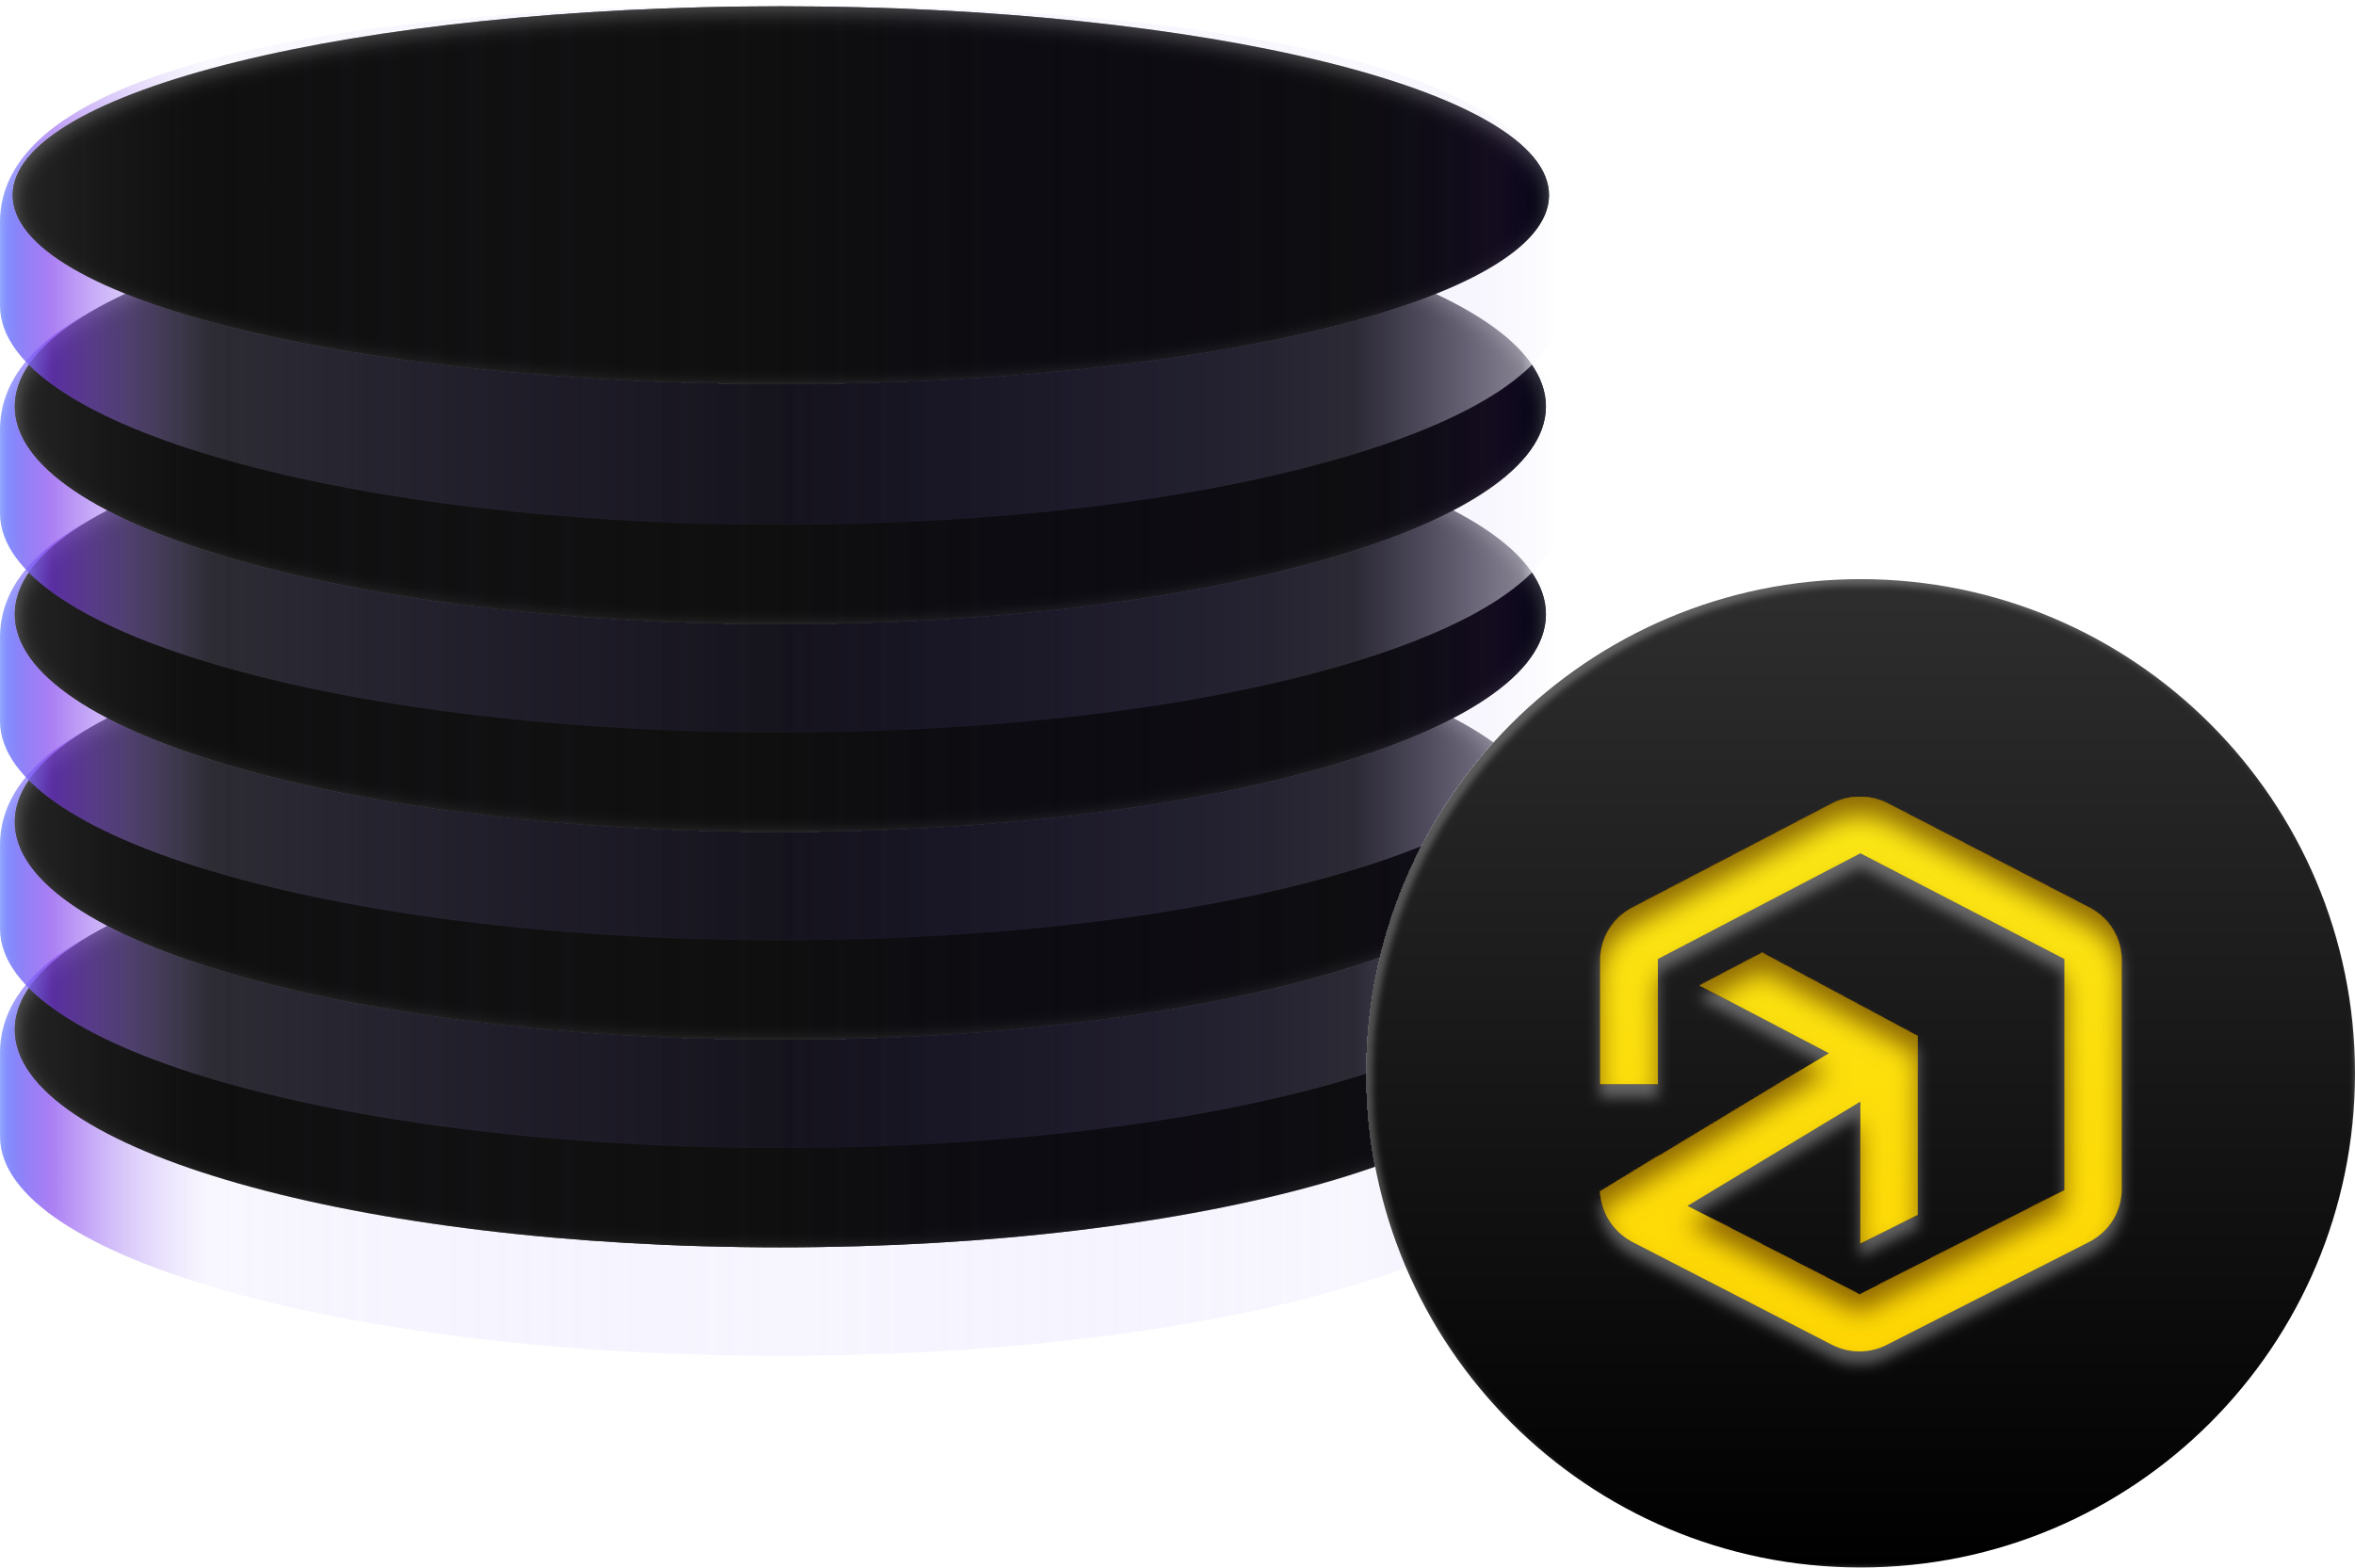
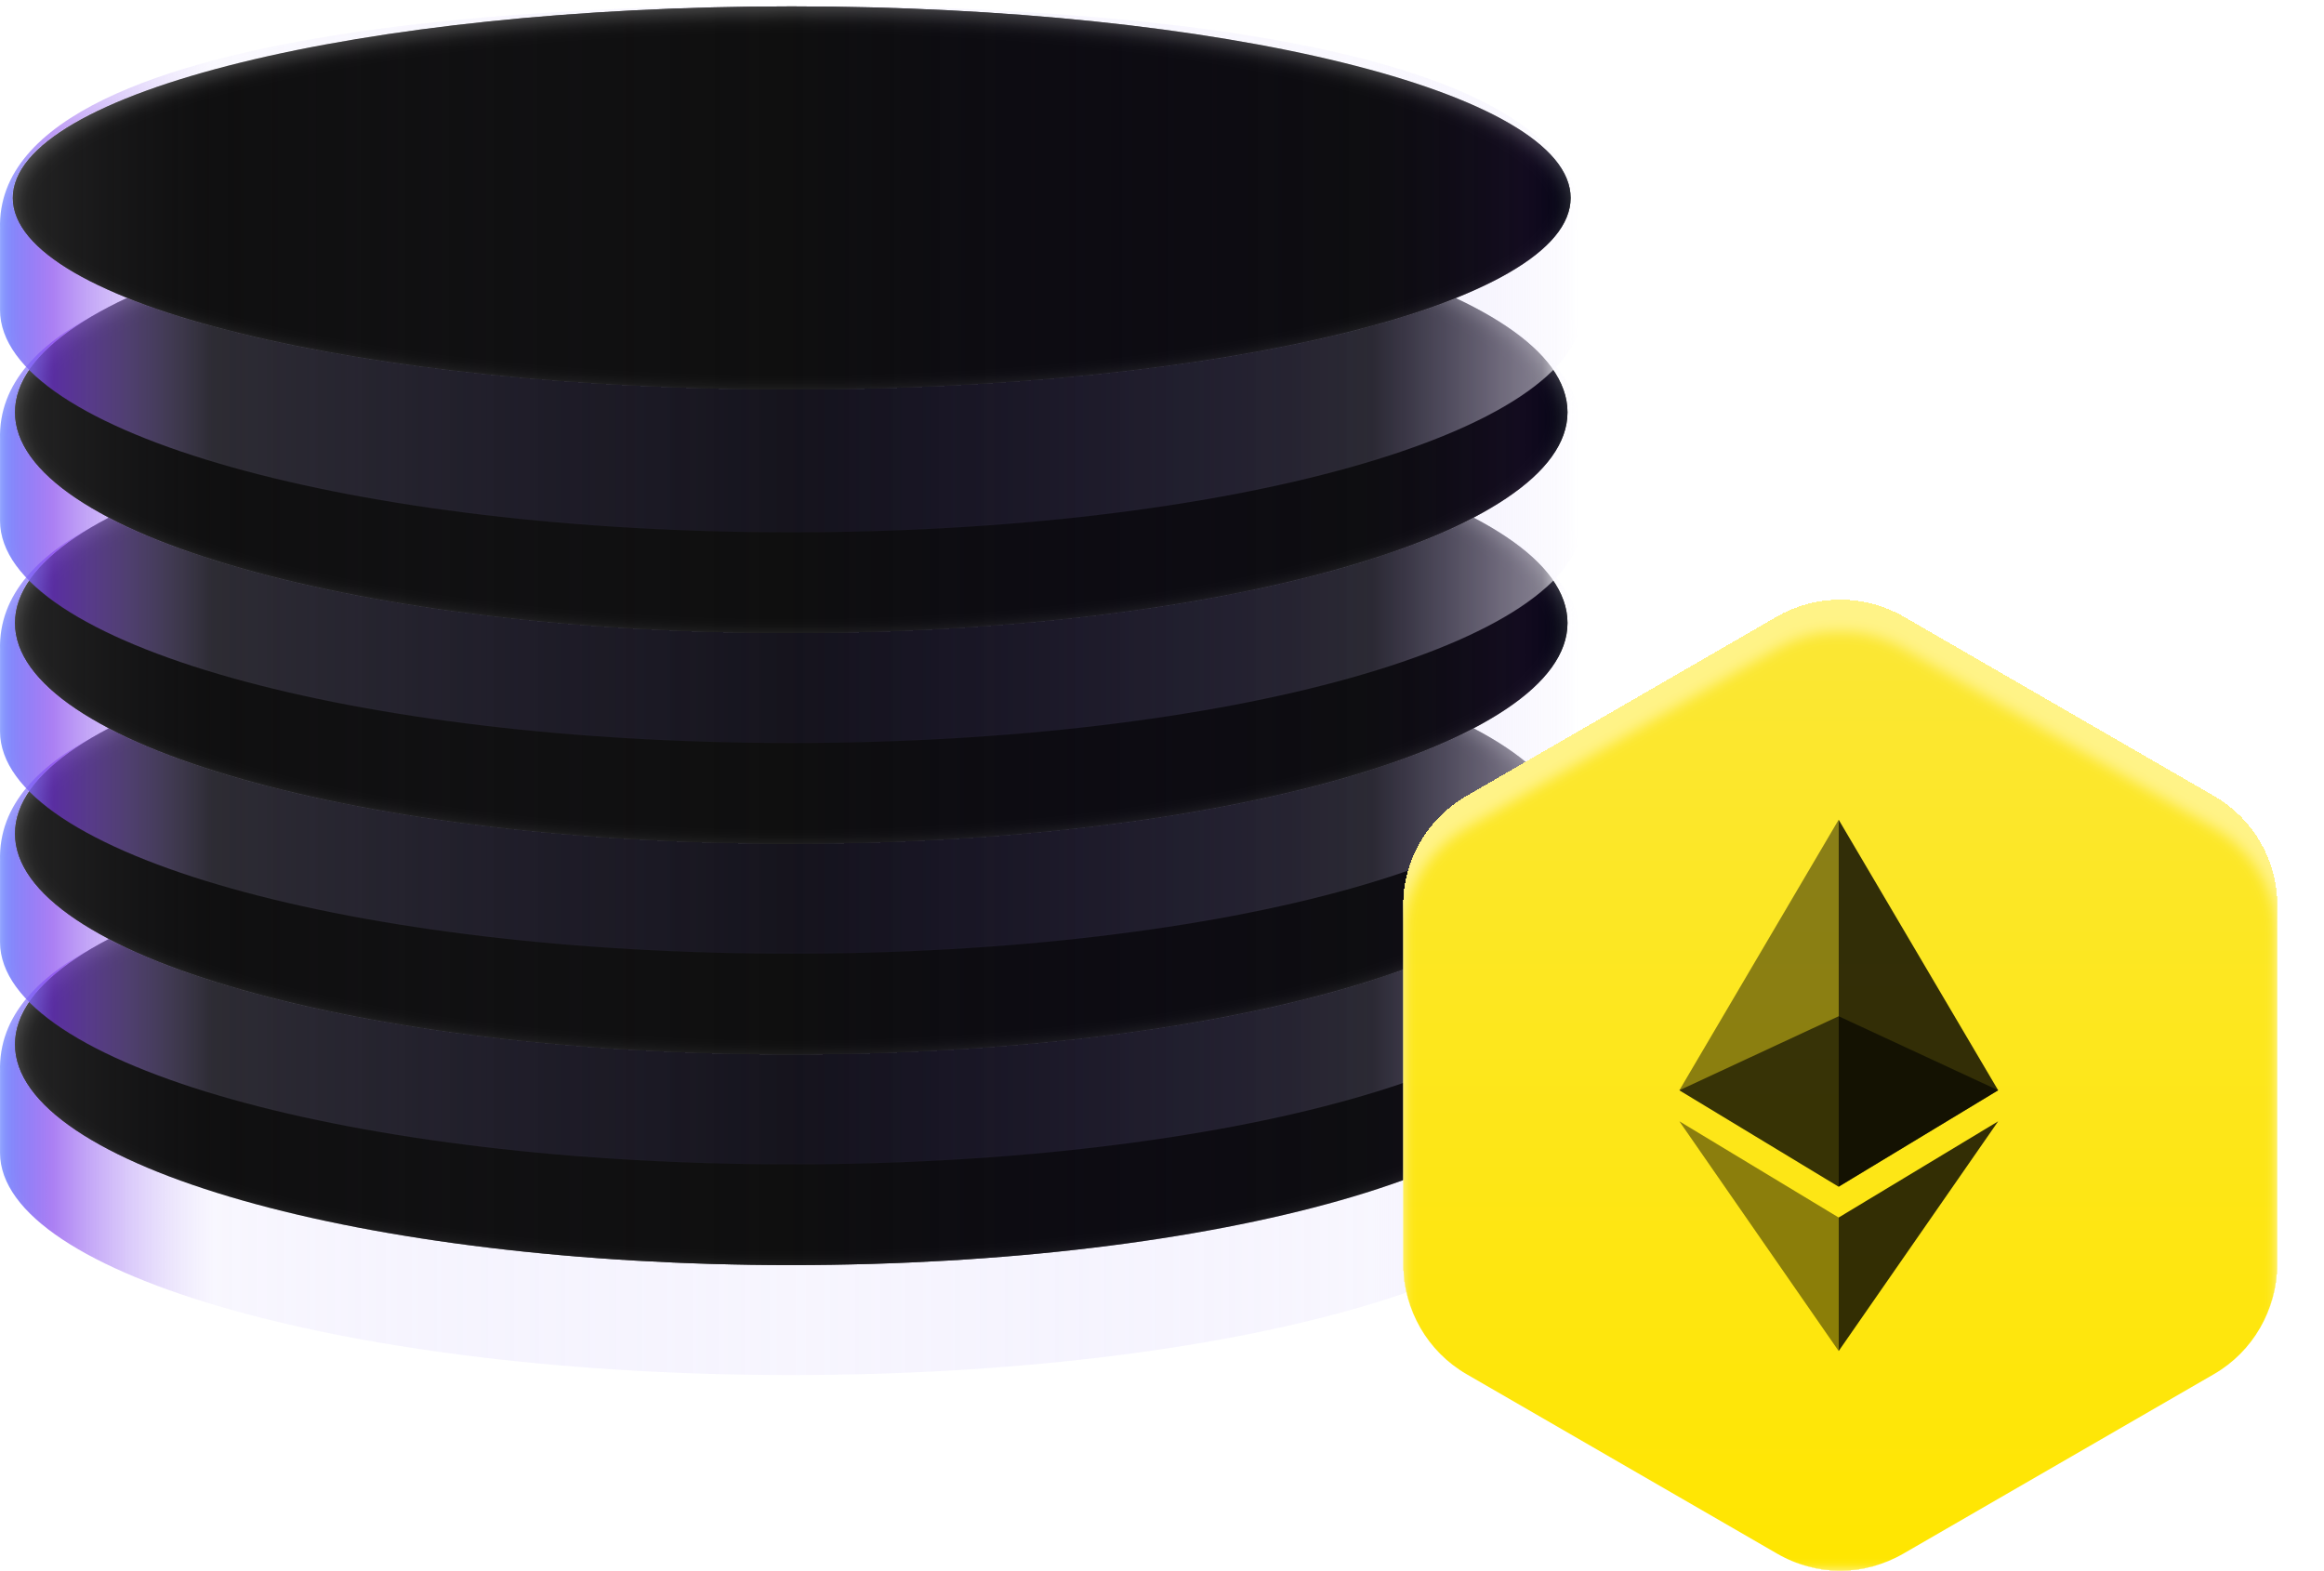
- <svg xmlns="http://www.w3.org/2000/svg" fill="none" viewBox="0 0 374 249">
+ <svg xmlns="http://www.w3.org/2000/svg" width="364" height="246" viewBox="0 0 364 246" fill="none">
  <g filter="url(#filter0_i)">
-     <path fill="url(#paint0_linear)" d="M247.837 167.846c1.109-35.073-105.022-34.961-123.914-34.961-18.892 0-125.023-.112-123.914 34.961H.004v12.712c0 19.227 55.48 34.814 123.919 34.814s123.919-15.587 123.919-34.814v-12.712h-.005z" />
-   </g>
-   <g filter="url(#filter1_i)">
-     <ellipse cx="123.922" cy="163.573" fill="#0F0F0F" rx="121.589" ry="34.573" />
-     <ellipse cx="123.922" cy="163.573" fill="url(#paint1_linear)" rx="121.589" ry="34.573" />
+     <path d="M247.837 167.846C248.946 132.773 142.815 132.885 123.923 132.885C105.031 132.885 -1.1 132.773 0.009 167.846H0.004L0.004 180.558C0.004 199.785 55.484 215.372 123.923 215.372C192.362 215.372 247.842 199.785 247.842 180.558V167.846H247.837Z" fill="url(#paint0_linear)" />
+   </g>
+   <g filter="url(#filter1_bi)">
+     <ellipse cx="123.923" cy="163.573" rx="121.589" ry="34.573" fill="#0F0F0F" />
+     <ellipse cx="123.923" cy="163.573" rx="121.589" ry="34.573" fill="url(#paint1_linear)" />
  </g>
  <g filter="url(#filter2_i)">
-     <path fill="url(#paint2_linear)" d="M247.837 134.846c1.109-35.073-105.022-34.961-123.914-34.961-18.892 0-125.023-.112-123.914 34.961H.004v12.712c0 19.227 55.48 34.814 123.919 34.814s123.919-15.587 123.919-34.814v-12.712h-.005z" />
-   </g>
-   <g filter="url(#filter3_i)">
-     <ellipse cx="123.922" cy="130.573" fill="#0F0F0F" rx="121.589" ry="34.573" />
-     <ellipse cx="123.922" cy="130.573" fill="url(#paint3_linear)" rx="121.589" ry="34.573" />
+     <path d="M247.837 134.846C248.946 99.773 142.815 99.885 123.923 99.885C105.031 99.885 -1.1 99.773 0.009 134.846H0.004L0.004 147.558C0.004 166.785 55.484 182.372 123.923 182.372C192.362 182.372 247.842 166.785 247.842 147.558V134.846H247.837Z" fill="url(#paint2_linear)" />
+   </g>
+   <g filter="url(#filter3_bi)">
+     <ellipse cx="123.923" cy="130.573" rx="121.589" ry="34.573" fill="#0F0F0F" />
+     <ellipse cx="123.923" cy="130.573" rx="121.589" ry="34.573" fill="url(#paint3_linear)" />
  </g>
  <g filter="url(#filter4_i)">
-     <path fill="url(#paint4_linear)" d="M247.837 101.846c1.109-35.073-105.022-34.961-123.914-34.961-18.892 0-125.023-.112-123.914 34.961H.004v12.712c0 19.227 55.48 34.814 123.919 34.814s123.919-15.587 123.919-34.814v-12.712h-.005z" />
-   </g>
-   <g filter="url(#filter5_i)">
-     <ellipse cx="123.922" cy="97.573" fill="#0F0F0F" rx="121.589" ry="34.573" />
-     <ellipse cx="123.922" cy="97.573" fill="url(#paint5_linear)" rx="121.589" ry="34.573" />
+     <path d="M247.837 101.846C248.946 66.773 142.815 66.885 123.923 66.885C105.031 66.885 -1.1 66.773 0.009 101.846H0.004L0.004 114.558C0.004 133.785 55.484 149.372 123.923 149.372C192.362 149.372 247.842 133.785 247.842 114.558V101.846H247.837Z" fill="url(#paint4_linear)" />
+   </g>
+   <g filter="url(#filter5_bi)">
+     <ellipse cx="123.923" cy="97.573" rx="121.589" ry="34.573" fill="#0F0F0F" />
+     <ellipse cx="123.923" cy="97.573" rx="121.589" ry="34.573" fill="url(#paint5_linear)" />
  </g>
  <g filter="url(#filter6_i)">
-     <path fill="url(#paint6_linear)" d="M247.837 68.846c1.109-35.073-105.022-34.961-123.914-34.961-18.892 0-125.023-.112-123.914 34.961H.004v12.712c0 19.227 55.48 34.814 123.919 34.814s123.919-15.587 123.919-34.814V68.846h-.005z" />
-   </g>
-   <g filter="url(#filter7_i)">
-     <ellipse cx="123.922" cy="64.573" fill="#0F0F0F" rx="121.589" ry="34.573" />
-     <ellipse cx="123.922" cy="64.573" fill="url(#paint7_linear)" rx="121.589" ry="34.573" />
+     <path d="M247.837 68.846C248.946 33.773 142.815 33.885 123.923 33.885C105.031 33.885 -1.1 33.773 0.009 68.846H0.004L0.004 81.558C0.004 100.785 55.484 116.372 123.923 116.372C192.362 116.372 247.842 100.785 247.842 81.558V68.846H247.837Z" fill="url(#paint6_linear)" />
+   </g>
+   <g filter="url(#filter7_bi)">
+     <ellipse cx="123.923" cy="64.573" rx="121.589" ry="34.573" fill="#0F0F0F" />
+     <ellipse cx="123.923" cy="64.573" rx="121.589" ry="34.573" fill="url(#paint7_linear)" />
  </g>
  <g filter="url(#filter8_i)">
-     <path fill="url(#paint8_linear)" d="M247.837 35.846C248.946.773 142.815.885 123.923.885 105.031.885-1.1.773.009 35.846H.004v12.712c0 19.227 55.48 34.814 123.919 34.814s123.919-15.587 123.919-34.814V35.846h-.005z" />
-   </g>
-   <g filter="url(#filter9_i)">
-     <ellipse cx="124" cy="31" fill="#0F0F0F" rx="122" ry="30" />
-     <ellipse cx="124" cy="31" fill="url(#paint9_linear)" rx="122" ry="30" />
+     <path d="M247.837 35.846C248.946 0.773 142.815 0.885 123.923 0.885C105.031 0.885 -1.1 0.773 0.009 35.846H0.004L0.004 48.558C0.004 67.785 55.484 83.372 123.923 83.372C192.362 83.372 247.842 67.785 247.842 48.558V35.846H247.837Z" fill="url(#paint8_linear)" />
+   </g>
+   <g filter="url(#filter9_bi)">
+     <ellipse cx="124" cy="31" rx="122" ry="30" fill="#0F0F0F" />
+     <ellipse cx="124" cy="31" rx="122" ry="30" fill="url(#paint9_linear)" />
  </g>
  <g filter="url(#filter10_i)">
-     <circle cx="295.5" cy="170.5" r="78.5" fill="url(#paint10_linear)" />
-   </g>
-   <g filter="url(#filter11_di)">
-     <path fill="url(#paint11_linear)" d="M295.329 205.634l-27.336-14.076 27.456-16.561v22.534l3.93-1.951 5.182-2.603v-28.39l-24.716-13.248-9.946 5.205 20.547 10.764-27.217 16.443v-.06l-9.112 5.56c.119 3.371 2.084 6.447 5.122 8.044l31.683 16.324a9.535 9.535 0 008.755 0l32.101-16.324c3.216-1.656 5.181-4.85 5.181-8.458v-36.256c0-3.549-1.965-6.743-5.122-8.399l-32.041-16.56a9.676 9.676 0 00-4.407-1.065 9.499 9.499 0 00-4.407 1.065l-31.743 16.56c-3.157 1.656-5.122 4.85-5.122 8.399v19.636h9.171v-19.873l32.161-16.797.119.059 32.279 16.738v36.73l-32.518 16.56z" />
-   </g>
+     <path d="M278.357 96.648C284.467 93.117 291.994 93.117 298.103 96.648L346.757 124.766C352.867 128.296 356.63 134.821 356.63 141.882V198.118C356.63 205.179 352.867 211.704 346.757 215.234L298.103 243.352C291.994 246.883 284.467 246.883 278.357 243.352L229.703 215.234C223.594 211.704 219.83 205.179 219.83 198.118V141.882C219.83 134.821 223.594 128.296 229.703 124.766L278.357 96.648Z" fill="url(#paint10_linear)" />
+   </g>
+   <path opacity="0.6" d="M287.985 185.868L312.966 170.768L287.985 159.174L263.034 170.768L287.985 185.868Z" fill="black" />
+   <path opacity="0.45" d="M287.985 159.175V128.391L263.034 170.769L287.985 185.87V159.175Z" fill="black" />
+   <path opacity="0.8" d="M287.985 185.87L312.966 170.769L287.985 128.391V159.175V185.87Z" fill="black" />
+   <path opacity="0.45" d="M287.985 190.698L263.034 175.629L287.985 211.611V190.698Z" fill="black" />
+   <path opacity="0.8" d="M312.966 175.629L287.985 190.698V211.611L312.966 175.629Z" fill="black" />
  <defs>
-     <linearGradient id="paint0_linear" x1="247.332" x2="0" y1="187.047" y2="187.047" gradientUnits="userSpaceOnUse">
-       <stop stop-color="#fff" />
-       <stop offset=".023" stop-color="#F7F5FE" stop-opacity=".505" />
-       <stop offset=".131" stop-color="#D1C8FB" stop-opacity=".15" />
-       <stop offset=".493" stop-color="#7B62F3" stop-opacity=".06" />
-       <stop offset=".865" stop-color="#D1C8FB" stop-opacity=".15" />
-       <stop offset=".966" stop-color="#7B36EC" stop-opacity=".63" />
-       <stop offset="1" stop-color="#7991FF" />
-     </linearGradient>
-     <linearGradient id="paint1_linear" x1="2.334" x2="245.511" y1="173.002" y2="173.002" gradientUnits="userSpaceOnUse">
-       <stop stop-color="#363636" stop-opacity=".58" />
-       <stop offset=".131" stop-color="#141318" stop-opacity=".15" />
-       <stop offset=".493" stop-color="#0F0F0F" />
-       <stop offset=".865" stop-color="#08041A" stop-opacity=".15" />
-       <stop offset=".966" stop-color="#180932" stop-opacity=".45" />
-       <stop offset="1" stop-color="#01030F" />
-     </linearGradient>
-     <linearGradient id="paint2_linear" x1="247.332" x2="0" y1="154.047" y2="154.047" gradientUnits="userSpaceOnUse">
-       <stop stop-color="#fff" />
-       <stop offset=".023" stop-color="#F7F5FE" stop-opacity=".505" />
-       <stop offset=".131" stop-color="#D1C8FB" stop-opacity=".15" />
-       <stop offset=".493" stop-color="#7B62F3" stop-opacity=".06" />
-       <stop offset=".865" stop-color="#D1C8FB" stop-opacity=".15" />
-       <stop offset=".966" stop-color="#7B36EC" stop-opacity=".63" />
-       <stop offset="1" stop-color="#7991FF" />
-     </linearGradient>
-     <linearGradient id="paint3_linear" x1="2.334" x2="245.511" y1="140.002" y2="140.002" gradientUnits="userSpaceOnUse">
-       <stop stop-color="#363636" stop-opacity=".58" />
-       <stop offset=".131" stop-color="#141318" stop-opacity=".15" />
-       <stop offset=".493" stop-color="#0F0F0F" />
-       <stop offset=".865" stop-color="#08041A" stop-opacity=".15" />
-       <stop offset=".966" stop-color="#180932" stop-opacity=".45" />
-       <stop offset="1" stop-color="#01030F" />
-     </linearGradient>
-     <linearGradient id="paint4_linear" x1="247.332" x2="0" y1="121.047" y2="121.047" gradientUnits="userSpaceOnUse">
-       <stop stop-color="#fff" />
-       <stop offset=".023" stop-color="#F7F5FE" stop-opacity=".505" />
-       <stop offset=".131" stop-color="#D1C8FB" stop-opacity=".15" />
-       <stop offset=".493" stop-color="#7B62F3" stop-opacity=".06" />
-       <stop offset=".865" stop-color="#D1C8FB" stop-opacity=".15" />
-       <stop offset=".966" stop-color="#7B36EC" stop-opacity=".63" />
-       <stop offset="1" stop-color="#7991FF" />
-     </linearGradient>
-     <linearGradient id="paint5_linear" x1="2.334" x2="245.511" y1="107.002" y2="107.002" gradientUnits="userSpaceOnUse">
-       <stop stop-color="#363636" stop-opacity=".58" />
-       <stop offset=".131" stop-color="#141318" stop-opacity=".15" />
-       <stop offset=".493" stop-color="#0F0F0F" />
-       <stop offset=".865" stop-color="#08041A" stop-opacity=".15" />
-       <stop offset=".966" stop-color="#180932" stop-opacity=".45" />
-       <stop offset="1" stop-color="#01030F" />
-     </linearGradient>
-     <linearGradient id="paint6_linear" x1="247.332" x2="0" y1="88.047" y2="88.047" gradientUnits="userSpaceOnUse">
-       <stop stop-color="#fff" />
-       <stop offset=".023" stop-color="#F7F5FE" stop-opacity=".505" />
-       <stop offset=".131" stop-color="#D1C8FB" stop-opacity=".15" />
-       <stop offset=".493" stop-color="#7B62F3" stop-opacity=".06" />
-       <stop offset=".865" stop-color="#D1C8FB" stop-opacity=".15" />
-       <stop offset=".966" stop-color="#7B36EC" stop-opacity=".63" />
-       <stop offset="1" stop-color="#7991FF" />
-     </linearGradient>
-     <linearGradient id="paint7_linear" x1="2.334" x2="245.511" y1="74.002" y2="74.002" gradientUnits="userSpaceOnUse">
-       <stop stop-color="#363636" stop-opacity=".58" />
-       <stop offset=".131" stop-color="#141318" stop-opacity=".15" />
-       <stop offset=".493" stop-color="#0F0F0F" />
-       <stop offset=".865" stop-color="#08041A" stop-opacity=".15" />
-       <stop offset=".966" stop-color="#180932" stop-opacity=".45" />
-       <stop offset="1" stop-color="#01030F" />
-     </linearGradient>
-     <linearGradient id="paint8_linear" x1="247.332" x2="0" y1="55.047" y2="55.047" gradientUnits="userSpaceOnUse">
-       <stop stop-color="#fff" />
-       <stop offset=".023" stop-color="#F7F5FE" stop-opacity=".505" />
-       <stop offset=".131" stop-color="#D1C8FB" stop-opacity=".15" />
-       <stop offset=".493" stop-color="#7B62F3" stop-opacity=".06" />
-       <stop offset=".865" stop-color="#D1C8FB" stop-opacity=".15" />
-       <stop offset=".966" stop-color="#7B36EC" stop-opacity=".63" />
-       <stop offset="1" stop-color="#7991FF" />
-     </linearGradient>
-     <linearGradient id="paint9_linear" x1="2" x2="246" y1="39.182" y2="39.182" gradientUnits="userSpaceOnUse">
-       <stop stop-color="#363636" stop-opacity=".58" />
-       <stop offset=".131" stop-color="#141318" stop-opacity=".15" />
-       <stop offset=".493" stop-color="#0F0F0F" />
-       <stop offset=".865" stop-color="#08041A" stop-opacity=".15" />
-       <stop offset=".966" stop-color="#180932" stop-opacity=".45" />
-       <stop offset="1" stop-color="#01030F" />
-     </linearGradient>
-     <linearGradient id="paint10_linear" x1="295.5" x2="295.5" y1="92" y2="249" gradientUnits="userSpaceOnUse">
-       <stop stop-color="#2E2E2E" />
-       <stop offset="1" />
-     </linearGradient>
-     <linearGradient id="paint11_linear" x1="295.538" x2="295.538" y1="126.557" y2="223.829" gradientUnits="userSpaceOnUse">
-       <stop stop-color="#FBE716" />
-       <stop offset="1" stop-color="#FFD500" />
-     </linearGradient>
-     <filter id="filter0_i" width="247.846" height="84.487" x="0" y="132.885" color-interpolation-filters="sRGB" filterUnits="userSpaceOnUse">
-       <feFlood flood-opacity="0" result="BackgroundImageFix" />
-       <feBlend in="SourceGraphic" in2="BackgroundImageFix" result="shape" />
-       <feColorMatrix in="SourceAlpha" result="hardAlpha" values="0 0 0 0 0 0 0 0 0 0 0 0 0 0 0 0 0 0 127 0" />
-       <feOffset dy="2" />
-       <feGaussianBlur stdDeviation="1" />
-       <feComposite in2="hardAlpha" k2="-1" k3="1" operator="arithmetic" />
-       <feColorMatrix values="0 0 0 0 1 0 0 0 0 1 0 0 0 0 1 0 0 0 0.25 0" />
-       <feBlend in2="shape" result="effect1_innerShadow" />
-     </filter>
-     <filter id="filter1_i" width="243.177" height="70.146" x="2.334" y="129" color-interpolation-filters="sRGB" filterUnits="userSpaceOnUse">
-       <feFlood flood-opacity="0" result="BackgroundImageFix" />
-       <feBlend in="SourceGraphic" in2="BackgroundImageFix" result="shape" />
-       <feColorMatrix in="SourceAlpha" result="hardAlpha" values="0 0 0 0 0 0 0 0 0 0 0 0 0 0 0 0 0 0 127 0" />
-       <feOffset dy="1" />
-       <feGaussianBlur stdDeviation="1.5" />
-       <feComposite in2="hardAlpha" k2="-1" k3="1" operator="arithmetic" />
-       <feColorMatrix values="0 0 0 0 1 0 0 0 0 1 0 0 0 0 1 0 0 0 0.26 0" />
-       <feBlend in2="shape" result="effect1_innerShadow" />
-     </filter>
-     <filter id="filter2_i" width="247.846" height="84.487" x="0" y="99.885" color-interpolation-filters="sRGB" filterUnits="userSpaceOnUse">
-       <feFlood flood-opacity="0" result="BackgroundImageFix" />
-       <feBlend in="SourceGraphic" in2="BackgroundImageFix" result="shape" />
-       <feColorMatrix in="SourceAlpha" result="hardAlpha" values="0 0 0 0 0 0 0 0 0 0 0 0 0 0 0 0 0 0 127 0" />
-       <feOffset dy="2" />
-       <feGaussianBlur stdDeviation="1" />
-       <feComposite in2="hardAlpha" k2="-1" k3="1" operator="arithmetic" />
-       <feColorMatrix values="0 0 0 0 1 0 0 0 0 1 0 0 0 0 1 0 0 0 0.25 0" />
-       <feBlend in2="shape" result="effect1_innerShadow" />
-     </filter>
-     <filter id="filter3_i" width="243.177" height="70.146" x="2.334" y="96" color-interpolation-filters="sRGB" filterUnits="userSpaceOnUse">
-       <feFlood flood-opacity="0" result="BackgroundImageFix" />
-       <feBlend in="SourceGraphic" in2="BackgroundImageFix" result="shape" />
-       <feColorMatrix in="SourceAlpha" result="hardAlpha" values="0 0 0 0 0 0 0 0 0 0 0 0 0 0 0 0 0 0 127 0" />
-       <feOffset dy="1" />
-       <feGaussianBlur stdDeviation="1.5" />
-       <feComposite in2="hardAlpha" k2="-1" k3="1" operator="arithmetic" />
-       <feColorMatrix values="0 0 0 0 1 0 0 0 0 1 0 0 0 0 1 0 0 0 0.26 0" />
-       <feBlend in2="shape" result="effect1_innerShadow" />
-     </filter>
-     <filter id="filter4_i" width="247.846" height="84.487" x="0" y="66.885" color-interpolation-filters="sRGB" filterUnits="userSpaceOnUse">
-       <feFlood flood-opacity="0" result="BackgroundImageFix" />
-       <feBlend in="SourceGraphic" in2="BackgroundImageFix" result="shape" />
-       <feColorMatrix in="SourceAlpha" result="hardAlpha" values="0 0 0 0 0 0 0 0 0 0 0 0 0 0 0 0 0 0 127 0" />
-       <feOffset dy="2" />
-       <feGaussianBlur stdDeviation="1" />
-       <feComposite in2="hardAlpha" k2="-1" k3="1" operator="arithmetic" />
-       <feColorMatrix values="0 0 0 0 1 0 0 0 0 1 0 0 0 0 1 0 0 0 0.25 0" />
-       <feBlend in2="shape" result="effect1_innerShadow" />
-     </filter>
-     <filter id="filter5_i" width="243.177" height="70.146" x="2.334" y="63" color-interpolation-filters="sRGB" filterUnits="userSpaceOnUse">
-       <feFlood flood-opacity="0" result="BackgroundImageFix" />
-       <feBlend in="SourceGraphic" in2="BackgroundImageFix" result="shape" />
-       <feColorMatrix in="SourceAlpha" result="hardAlpha" values="0 0 0 0 0 0 0 0 0 0 0 0 0 0 0 0 0 0 127 0" />
-       <feOffset dy="1" />
-       <feGaussianBlur stdDeviation="1.5" />
-       <feComposite in2="hardAlpha" k2="-1" k3="1" operator="arithmetic" />
-       <feColorMatrix values="0 0 0 0 1 0 0 0 0 1 0 0 0 0 1 0 0 0 0.26 0" />
-       <feBlend in2="shape" result="effect1_innerShadow" />
-     </filter>
-     <filter id="filter6_i" width="247.846" height="84.487" x="0" y="33.885" color-interpolation-filters="sRGB" filterUnits="userSpaceOnUse">
-       <feFlood flood-opacity="0" result="BackgroundImageFix" />
-       <feBlend in="SourceGraphic" in2="BackgroundImageFix" result="shape" />
-       <feColorMatrix in="SourceAlpha" result="hardAlpha" values="0 0 0 0 0 0 0 0 0 0 0 0 0 0 0 0 0 0 127 0" />
-       <feOffset dy="2" />
-       <feGaussianBlur stdDeviation="1" />
-       <feComposite in2="hardAlpha" k2="-1" k3="1" operator="arithmetic" />
-       <feColorMatrix values="0 0 0 0 1 0 0 0 0 1 0 0 0 0 1 0 0 0 0.25 0" />
-       <feBlend in2="shape" result="effect1_innerShadow" />
-     </filter>
-     <filter id="filter7_i" width="243.177" height="70.146" x="2.334" y="30" color-interpolation-filters="sRGB" filterUnits="userSpaceOnUse">
-       <feFlood flood-opacity="0" result="BackgroundImageFix" />
-       <feBlend in="SourceGraphic" in2="BackgroundImageFix" result="shape" />
-       <feColorMatrix in="SourceAlpha" result="hardAlpha" values="0 0 0 0 0 0 0 0 0 0 0 0 0 0 0 0 0 0 127 0" />
-       <feOffset dy="1" />
-       <feGaussianBlur stdDeviation="1.5" />
-       <feComposite in2="hardAlpha" k2="-1" k3="1" operator="arithmetic" />
-       <feColorMatrix values="0 0 0 0 1 0 0 0 0 1 0 0 0 0 1 0 0 0 0.26 0" />
-       <feBlend in2="shape" result="effect1_innerShadow" />
-     </filter>
-     <filter id="filter8_i" width="247.846" height="84.487" x="0" y=".885" color-interpolation-filters="sRGB" filterUnits="userSpaceOnUse">
-       <feFlood flood-opacity="0" result="BackgroundImageFix" />
-       <feBlend in="SourceGraphic" in2="BackgroundImageFix" result="shape" />
-       <feColorMatrix in="SourceAlpha" result="hardAlpha" values="0 0 0 0 0 0 0 0 0 0 0 0 0 0 0 0 0 0 127 0" />
-       <feOffset dy="2" />
-       <feGaussianBlur stdDeviation="1" />
-       <feComposite in2="hardAlpha" k2="-1" k3="1" operator="arithmetic" />
-       <feColorMatrix values="0 0 0 0 1 0 0 0 0 1 0 0 0 0 1 0 0 0 0.25 0" />
-       <feBlend in2="shape" result="effect1_innerShadow" />
-     </filter>
-     <filter id="filter9_i" width="244" height="61" x="2" y="1" color-interpolation-filters="sRGB" filterUnits="userSpaceOnUse">
-       <feFlood flood-opacity="0" result="BackgroundImageFix" />
-       <feBlend in="SourceGraphic" in2="BackgroundImageFix" result="shape" />
-       <feColorMatrix in="SourceAlpha" result="hardAlpha" values="0 0 0 0 0 0 0 0 0 0 0 0 0 0 0 0 0 0 127 0" />
-       <feOffset dy="1" />
-       <feGaussianBlur stdDeviation="1.5" />
-       <feComposite in2="hardAlpha" k2="-1" k3="1" operator="arithmetic" />
-       <feColorMatrix values="0 0 0 0 1 0 0 0 0 1 0 0 0 0 1 0 0 0 0.26 0" />
-       <feBlend in2="shape" result="effect1_innerShadow" />
-     </filter>
-     <filter id="filter10_i" width="158" height="158" x="217" y="92" color-interpolation-filters="sRGB" filterUnits="userSpaceOnUse">
-       <feFlood flood-opacity="0" result="BackgroundImageFix" />
-       <feBlend in="SourceGraphic" in2="BackgroundImageFix" result="shape" />
-       <feColorMatrix in="SourceAlpha" result="hardAlpha" values="0 0 0 0 0 0 0 0 0 0 0 0 0 0 0 0 0 0 127 0" />
-       <feOffset dx="1" dy="1" />
-       <feGaussianBlur stdDeviation=".5" />
-       <feComposite in2="hardAlpha" k2="-1" k3="1" operator="arithmetic" />
-       <feColorMatrix values="0 0 0 0 1 0 0 0 0 1 0 0 0 0 1 0 0 0 0.25 0" />
-       <feBlend in2="shape" result="effect1_innerShadow" />
-     </filter>
-     <filter id="filter11_di" width="86.842" height="92.126" x="252.117" y="126.557" color-interpolation-filters="sRGB" filterUnits="userSpaceOnUse">
-       <feFlood flood-opacity="0" result="BackgroundImageFix" />
-       <feColorMatrix in="SourceAlpha" values="0 0 0 0 0 0 0 0 0 0 0 0 0 0 0 0 0 0 127 0" />
-       <feOffset dy="2" />
-       <feGaussianBlur stdDeviation="1" />
-       <feColorMatrix values="0 0 0 0 1 0 0 0 0 1 0 0 0 0 1 0 0 0 0.33 0" />
-       <feBlend in2="BackgroundImageFix" result="effect1_dropShadow" />
-       <feBlend in="SourceGraphic" in2="effect1_dropShadow" result="shape" />
-       <feColorMatrix in="SourceAlpha" result="hardAlpha" values="0 0 0 0 0 0 0 0 0 0 0 0 0 0 0 0 0 0 127 0" />
-       <feOffset dy="3" />
-       <feGaussianBlur stdDeviation="2" />
-       <feComposite in2="hardAlpha" k2="-1" k3="1" operator="arithmetic" />
-       <feColorMatrix values="0 0 0 0 0.433 0 0 0 0 0.286 0 0 0 0 0 0 0 0 0.78 0" />
-       <feBlend in2="shape" result="effect2_innerShadow" />
-     </filter>
+     <filter id="filter0_i" x="0" y="132.885" width="247.846" height="84.487" filterUnits="userSpaceOnUse" color-interpolation-filters="sRGB">
+       <feFlood flood-opacity="0" result="BackgroundImageFix" />
+       <feBlend mode="normal" in="SourceGraphic" in2="BackgroundImageFix" result="shape" />
+       <feColorMatrix in="SourceAlpha" type="matrix" values="0 0 0 0 0 0 0 0 0 0 0 0 0 0 0 0 0 0 127 0" result="hardAlpha" />
+       <feOffset dy="2" />
+       <feGaussianBlur stdDeviation="1" />
+       <feComposite in2="hardAlpha" operator="arithmetic" k2="-1" k3="1" />
+       <feColorMatrix type="matrix" values="0 0 0 0 1 0 0 0 0 1 0 0 0 0 1 0 0 0 0.25 0" />
+       <feBlend mode="normal" in2="shape" result="effect1_innerShadow" />
+     </filter>
+     <filter id="filter1_bi" x="-0.666" y="126" width="249.177" height="75.146" filterUnits="userSpaceOnUse" color-interpolation-filters="sRGB">
+       <feFlood flood-opacity="0" result="BackgroundImageFix" />
+       <feGaussianBlur in="BackgroundImage" stdDeviation="1.5" />
+       <feComposite in2="SourceAlpha" operator="in" result="effect1_backgroundBlur" />
+       <feBlend mode="normal" in="SourceGraphic" in2="effect1_backgroundBlur" result="shape" />
+       <feColorMatrix in="SourceAlpha" type="matrix" values="0 0 0 0 0 0 0 0 0 0 0 0 0 0 0 0 0 0 127 0" result="hardAlpha" />
+       <feOffset dy="1" />
+       <feGaussianBlur stdDeviation="1.5" />
+       <feComposite in2="hardAlpha" operator="arithmetic" k2="-1" k3="1" />
+       <feColorMatrix type="matrix" values="0 0 0 0 1 0 0 0 0 1 0 0 0 0 1 0 0 0 0.26 0" />
+       <feBlend mode="normal" in2="shape" result="effect2_innerShadow" />
+     </filter>
+     <filter id="filter2_i" x="0" y="99.885" width="247.846" height="84.487" filterUnits="userSpaceOnUse" color-interpolation-filters="sRGB">
+       <feFlood flood-opacity="0" result="BackgroundImageFix" />
+       <feBlend mode="normal" in="SourceGraphic" in2="BackgroundImageFix" result="shape" />
+       <feColorMatrix in="SourceAlpha" type="matrix" values="0 0 0 0 0 0 0 0 0 0 0 0 0 0 0 0 0 0 127 0" result="hardAlpha" />
+       <feOffset dy="2" />
+       <feGaussianBlur stdDeviation="1" />
+       <feComposite in2="hardAlpha" operator="arithmetic" k2="-1" k3="1" />
+       <feColorMatrix type="matrix" values="0 0 0 0 1 0 0 0 0 1 0 0 0 0 1 0 0 0 0.25 0" />
+       <feBlend mode="normal" in2="shape" result="effect1_innerShadow" />
+     </filter>
+     <filter id="filter3_bi" x="-0.666" y="93" width="249.177" height="75.146" filterUnits="userSpaceOnUse" color-interpolation-filters="sRGB">
+       <feFlood flood-opacity="0" result="BackgroundImageFix" />
+       <feGaussianBlur in="BackgroundImage" stdDeviation="1.5" />
+       <feComposite in2="SourceAlpha" operator="in" result="effect1_backgroundBlur" />
+       <feBlend mode="normal" in="SourceGraphic" in2="effect1_backgroundBlur" result="shape" />
+       <feColorMatrix in="SourceAlpha" type="matrix" values="0 0 0 0 0 0 0 0 0 0 0 0 0 0 0 0 0 0 127 0" result="hardAlpha" />
+       <feOffset dy="1" />
+       <feGaussianBlur stdDeviation="1.5" />
+       <feComposite in2="hardAlpha" operator="arithmetic" k2="-1" k3="1" />
+       <feColorMatrix type="matrix" values="0 0 0 0 1 0 0 0 0 1 0 0 0 0 1 0 0 0 0.26 0" />
+       <feBlend mode="normal" in2="shape" result="effect2_innerShadow" />
+     </filter>
+     <filter id="filter4_i" x="0" y="66.885" width="247.846" height="84.487" filterUnits="userSpaceOnUse" color-interpolation-filters="sRGB">
+       <feFlood flood-opacity="0" result="BackgroundImageFix" />
+       <feBlend mode="normal" in="SourceGraphic" in2="BackgroundImageFix" result="shape" />
+       <feColorMatrix in="SourceAlpha" type="matrix" values="0 0 0 0 0 0 0 0 0 0 0 0 0 0 0 0 0 0 127 0" result="hardAlpha" />
+       <feOffset dy="2" />
+       <feGaussianBlur stdDeviation="1" />
+       <feComposite in2="hardAlpha" operator="arithmetic" k2="-1" k3="1" />
+       <feColorMatrix type="matrix" values="0 0 0 0 1 0 0 0 0 1 0 0 0 0 1 0 0 0 0.25 0" />
+       <feBlend mode="normal" in2="shape" result="effect1_innerShadow" />
+     </filter>
+     <filter id="filter5_bi" x="-0.666" y="60" width="249.177" height="75.146" filterUnits="userSpaceOnUse" color-interpolation-filters="sRGB">
+       <feFlood flood-opacity="0" result="BackgroundImageFix" />
+       <feGaussianBlur in="BackgroundImage" stdDeviation="1.5" />
+       <feComposite in2="SourceAlpha" operator="in" result="effect1_backgroundBlur" />
+       <feBlend mode="normal" in="SourceGraphic" in2="effect1_backgroundBlur" result="shape" />
+       <feColorMatrix in="SourceAlpha" type="matrix" values="0 0 0 0 0 0 0 0 0 0 0 0 0 0 0 0 0 0 127 0" result="hardAlpha" />
+       <feOffset dy="1" />
+       <feGaussianBlur stdDeviation="1.5" />
+       <feComposite in2="hardAlpha" operator="arithmetic" k2="-1" k3="1" />
+       <feColorMatrix type="matrix" values="0 0 0 0 1 0 0 0 0 1 0 0 0 0 1 0 0 0 0.26 0" />
+       <feBlend mode="normal" in2="shape" result="effect2_innerShadow" />
+     </filter>
+     <filter id="filter6_i" x="0" y="33.885" width="247.846" height="84.487" filterUnits="userSpaceOnUse" color-interpolation-filters="sRGB">
+       <feFlood flood-opacity="0" result="BackgroundImageFix" />
+       <feBlend mode="normal" in="SourceGraphic" in2="BackgroundImageFix" result="shape" />
+       <feColorMatrix in="SourceAlpha" type="matrix" values="0 0 0 0 0 0 0 0 0 0 0 0 0 0 0 0 0 0 127 0" result="hardAlpha" />
+       <feOffset dy="2" />
+       <feGaussianBlur stdDeviation="1" />
+       <feComposite in2="hardAlpha" operator="arithmetic" k2="-1" k3="1" />
+       <feColorMatrix type="matrix" values="0 0 0 0 1 0 0 0 0 1 0 0 0 0 1 0 0 0 0.25 0" />
+       <feBlend mode="normal" in2="shape" result="effect1_innerShadow" />
+     </filter>
+     <filter id="filter7_bi" x="-0.666" y="27" width="249.177" height="75.146" filterUnits="userSpaceOnUse" color-interpolation-filters="sRGB">
+       <feFlood flood-opacity="0" result="BackgroundImageFix" />
+       <feGaussianBlur in="BackgroundImage" stdDeviation="1.5" />
+       <feComposite in2="SourceAlpha" operator="in" result="effect1_backgroundBlur" />
+       <feBlend mode="normal" in="SourceGraphic" in2="effect1_backgroundBlur" result="shape" />
+       <feColorMatrix in="SourceAlpha" type="matrix" values="0 0 0 0 0 0 0 0 0 0 0 0 0 0 0 0 0 0 127 0" result="hardAlpha" />
+       <feOffset dy="1" />
+       <feGaussianBlur stdDeviation="1.5" />
+       <feComposite in2="hardAlpha" operator="arithmetic" k2="-1" k3="1" />
+       <feColorMatrix type="matrix" values="0 0 0 0 1 0 0 0 0 1 0 0 0 0 1 0 0 0 0.26 0" />
+       <feBlend mode="normal" in2="shape" result="effect2_innerShadow" />
+     </filter>
+     <filter id="filter8_i" x="0" y="0.885" width="247.846" height="84.487" filterUnits="userSpaceOnUse" color-interpolation-filters="sRGB">
+       <feFlood flood-opacity="0" result="BackgroundImageFix" />
+       <feBlend mode="normal" in="SourceGraphic" in2="BackgroundImageFix" result="shape" />
+       <feColorMatrix in="SourceAlpha" type="matrix" values="0 0 0 0 0 0 0 0 0 0 0 0 0 0 0 0 0 0 127 0" result="hardAlpha" />
+       <feOffset dy="2" />
+       <feGaussianBlur stdDeviation="1" />
+       <feComposite in2="hardAlpha" operator="arithmetic" k2="-1" k3="1" />
+       <feColorMatrix type="matrix" values="0 0 0 0 1 0 0 0 0 1 0 0 0 0 1 0 0 0 0.25 0" />
+       <feBlend mode="normal" in2="shape" result="effect1_innerShadow" />
+     </filter>
+     <filter id="filter9_bi" x="-1" y="-2" width="250" height="66" filterUnits="userSpaceOnUse" color-interpolation-filters="sRGB">
+       <feFlood flood-opacity="0" result="BackgroundImageFix" />
+       <feGaussianBlur in="BackgroundImage" stdDeviation="1.5" />
+       <feComposite in2="SourceAlpha" operator="in" result="effect1_backgroundBlur" />
+       <feBlend mode="normal" in="SourceGraphic" in2="effect1_backgroundBlur" result="shape" />
+       <feColorMatrix in="SourceAlpha" type="matrix" values="0 0 0 0 0 0 0 0 0 0 0 0 0 0 0 0 0 0 127 0" result="hardAlpha" />
+       <feOffset dy="1" />
+       <feGaussianBlur stdDeviation="1.5" />
+       <feComposite in2="hardAlpha" operator="arithmetic" k2="-1" k3="1" />
+       <feColorMatrix type="matrix" values="0 0 0 0 1 0 0 0 0 1 0 0 0 0 1 0 0 0 0.26 0" />
+       <feBlend mode="normal" in2="shape" result="effect2_innerShadow" />
+     </filter>
+     <filter id="filter10_i" x="219.83" y="94" width="136.8" height="154" filterUnits="userSpaceOnUse" color-interpolation-filters="sRGB">
+       <feFlood flood-opacity="0" result="BackgroundImageFix" />
+       <feBlend mode="normal" in="SourceGraphic" in2="BackgroundImageFix" result="shape" />
+       <feColorMatrix in="SourceAlpha" type="matrix" values="0 0 0 0 0 0 0 0 0 0 0 0 0 0 0 0 0 0 127 0" result="hardAlpha" />
+       <feOffset dy="5" />
+       <feGaussianBlur stdDeviation="1" />
+       <feComposite in2="hardAlpha" operator="arithmetic" k2="-1" k3="1" />
+       <feColorMatrix type="matrix" values="0 0 0 0 1 0 0 0 0 0.952 0 0 0 0 0.529 0 0 0 1 0" />
+       <feBlend mode="normal" in2="shape" result="effect1_innerShadow" />
+     </filter>
+     <linearGradient id="paint0_linear" x1="247.332" y1="187.047" x2="2.7367e-07" y2="187.047" gradientUnits="userSpaceOnUse">
+       <stop stop-color="white" />
+       <stop offset="0.023" stop-color="#F7F5FE" stop-opacity="0.505" />
+       <stop offset="0.131" stop-color="#D1C8FB" stop-opacity="0.15" />
+       <stop offset="0.493" stop-color="#7B62F3" stop-opacity="0.06" />
+       <stop offset="0.865" stop-color="#D1C8FB" stop-opacity="0.15" />
+       <stop offset="0.966" stop-color="#7B36EC" stop-opacity="0.63" />
+       <stop offset="1" stop-color="#7991FF" />
+     </linearGradient>
+     <linearGradient id="paint1_linear" x1="2.334" y1="173.002" x2="245.511" y2="173.002" gradientUnits="userSpaceOnUse">
+       <stop stop-color="#363636" stop-opacity="0.58" />
+       <stop offset="0.131" stop-color="#141318" stop-opacity="0.15" />
+       <stop offset="0.493" stop-color="#0F0F0F" />
+       <stop offset="0.865" stop-color="#08041A" stop-opacity="0.15" />
+       <stop offset="0.966" stop-color="#180932" stop-opacity="0.45" />
+       <stop offset="1" stop-color="#01030F" />
+     </linearGradient>
+     <linearGradient id="paint2_linear" x1="247.332" y1="154.047" x2="2.7367e-07" y2="154.047" gradientUnits="userSpaceOnUse">
+       <stop stop-color="white" />
+       <stop offset="0.023" stop-color="#F7F5FE" stop-opacity="0.505" />
+       <stop offset="0.131" stop-color="#D1C8FB" stop-opacity="0.15" />
+       <stop offset="0.493" stop-color="#7B62F3" stop-opacity="0.06" />
+       <stop offset="0.865" stop-color="#D1C8FB" stop-opacity="0.15" />
+       <stop offset="0.966" stop-color="#7B36EC" stop-opacity="0.63" />
+       <stop offset="1" stop-color="#7991FF" />
+     </linearGradient>
+     <linearGradient id="paint3_linear" x1="2.334" y1="140.002" x2="245.511" y2="140.002" gradientUnits="userSpaceOnUse">
+       <stop stop-color="#363636" stop-opacity="0.58" />
+       <stop offset="0.131" stop-color="#141318" stop-opacity="0.15" />
+       <stop offset="0.493" stop-color="#0F0F0F" />
+       <stop offset="0.865" stop-color="#08041A" stop-opacity="0.15" />
+       <stop offset="0.966" stop-color="#180932" stop-opacity="0.45" />
+       <stop offset="1" stop-color="#01030F" />
+     </linearGradient>
+     <linearGradient id="paint4_linear" x1="247.332" y1="121.047" x2="2.7367e-07" y2="121.047" gradientUnits="userSpaceOnUse">
+       <stop stop-color="white" />
+       <stop offset="0.023" stop-color="#F7F5FE" stop-opacity="0.505" />
+       <stop offset="0.131" stop-color="#D1C8FB" stop-opacity="0.15" />
+       <stop offset="0.493" stop-color="#7B62F3" stop-opacity="0.06" />
+       <stop offset="0.865" stop-color="#D1C8FB" stop-opacity="0.15" />
+       <stop offset="0.966" stop-color="#7B36EC" stop-opacity="0.63" />
+       <stop offset="1" stop-color="#7991FF" />
+     </linearGradient>
+     <linearGradient id="paint5_linear" x1="2.334" y1="107.002" x2="245.511" y2="107.002" gradientUnits="userSpaceOnUse">
+       <stop stop-color="#363636" stop-opacity="0.58" />
+       <stop offset="0.131" stop-color="#141318" stop-opacity="0.15" />
+       <stop offset="0.493" stop-color="#0F0F0F" />
+       <stop offset="0.865" stop-color="#08041A" stop-opacity="0.15" />
+       <stop offset="0.966" stop-color="#180932" stop-opacity="0.45" />
+       <stop offset="1" stop-color="#01030F" />
+     </linearGradient>
+     <linearGradient id="paint6_linear" x1="247.332" y1="88.047" x2="2.7367e-07" y2="88.047" gradientUnits="userSpaceOnUse">
+       <stop stop-color="white" />
+       <stop offset="0.023" stop-color="#F7F5FE" stop-opacity="0.505" />
+       <stop offset="0.131" stop-color="#D1C8FB" stop-opacity="0.15" />
+       <stop offset="0.493" stop-color="#7B62F3" stop-opacity="0.06" />
+       <stop offset="0.865" stop-color="#D1C8FB" stop-opacity="0.15" />
+       <stop offset="0.966" stop-color="#7B36EC" stop-opacity="0.63" />
+       <stop offset="1" stop-color="#7991FF" />
+     </linearGradient>
+     <linearGradient id="paint7_linear" x1="2.334" y1="74.002" x2="245.511" y2="74.002" gradientUnits="userSpaceOnUse">
+       <stop stop-color="#363636" stop-opacity="0.58" />
+       <stop offset="0.131" stop-color="#141318" stop-opacity="0.15" />
+       <stop offset="0.493" stop-color="#0F0F0F" />
+       <stop offset="0.865" stop-color="#08041A" stop-opacity="0.15" />
+       <stop offset="0.966" stop-color="#180932" stop-opacity="0.45" />
+       <stop offset="1" stop-color="#01030F" />
+     </linearGradient>
+     <linearGradient id="paint8_linear" x1="247.332" y1="55.047" x2="2.7367e-07" y2="55.047" gradientUnits="userSpaceOnUse">
+       <stop stop-color="white" />
+       <stop offset="0.023" stop-color="#F7F5FE" stop-opacity="0.505" />
+       <stop offset="0.131" stop-color="#D1C8FB" stop-opacity="0.15" />
+       <stop offset="0.493" stop-color="#7B62F3" stop-opacity="0.06" />
+       <stop offset="0.865" stop-color="#D1C8FB" stop-opacity="0.15" />
+       <stop offset="0.966" stop-color="#7B36EC" stop-opacity="0.63" />
+       <stop offset="1" stop-color="#7991FF" />
+     </linearGradient>
+     <linearGradient id="paint9_linear" x1="2" y1="39.182" x2="246" y2="39.182" gradientUnits="userSpaceOnUse">
+       <stop stop-color="#363636" stop-opacity="0.58" />
+       <stop offset="0.131" stop-color="#141318" stop-opacity="0.15" />
+       <stop offset="0.493" stop-color="#0F0F0F" />
+       <stop offset="0.865" stop-color="#08041A" stop-opacity="0.15" />
+       <stop offset="0.966" stop-color="#180932" stop-opacity="0.45" />
+       <stop offset="1" stop-color="#01030F" />
+     </linearGradient>
+     <linearGradient id="paint10_linear" x1="288.23" y1="94" x2="288.23" y2="246" gradientUnits="userSpaceOnUse">
+       <stop stop-color="#FBE736" />
+       <stop offset="1" stop-color="#FFE600" />
+     </linearGradient>
  </defs>
</svg>
